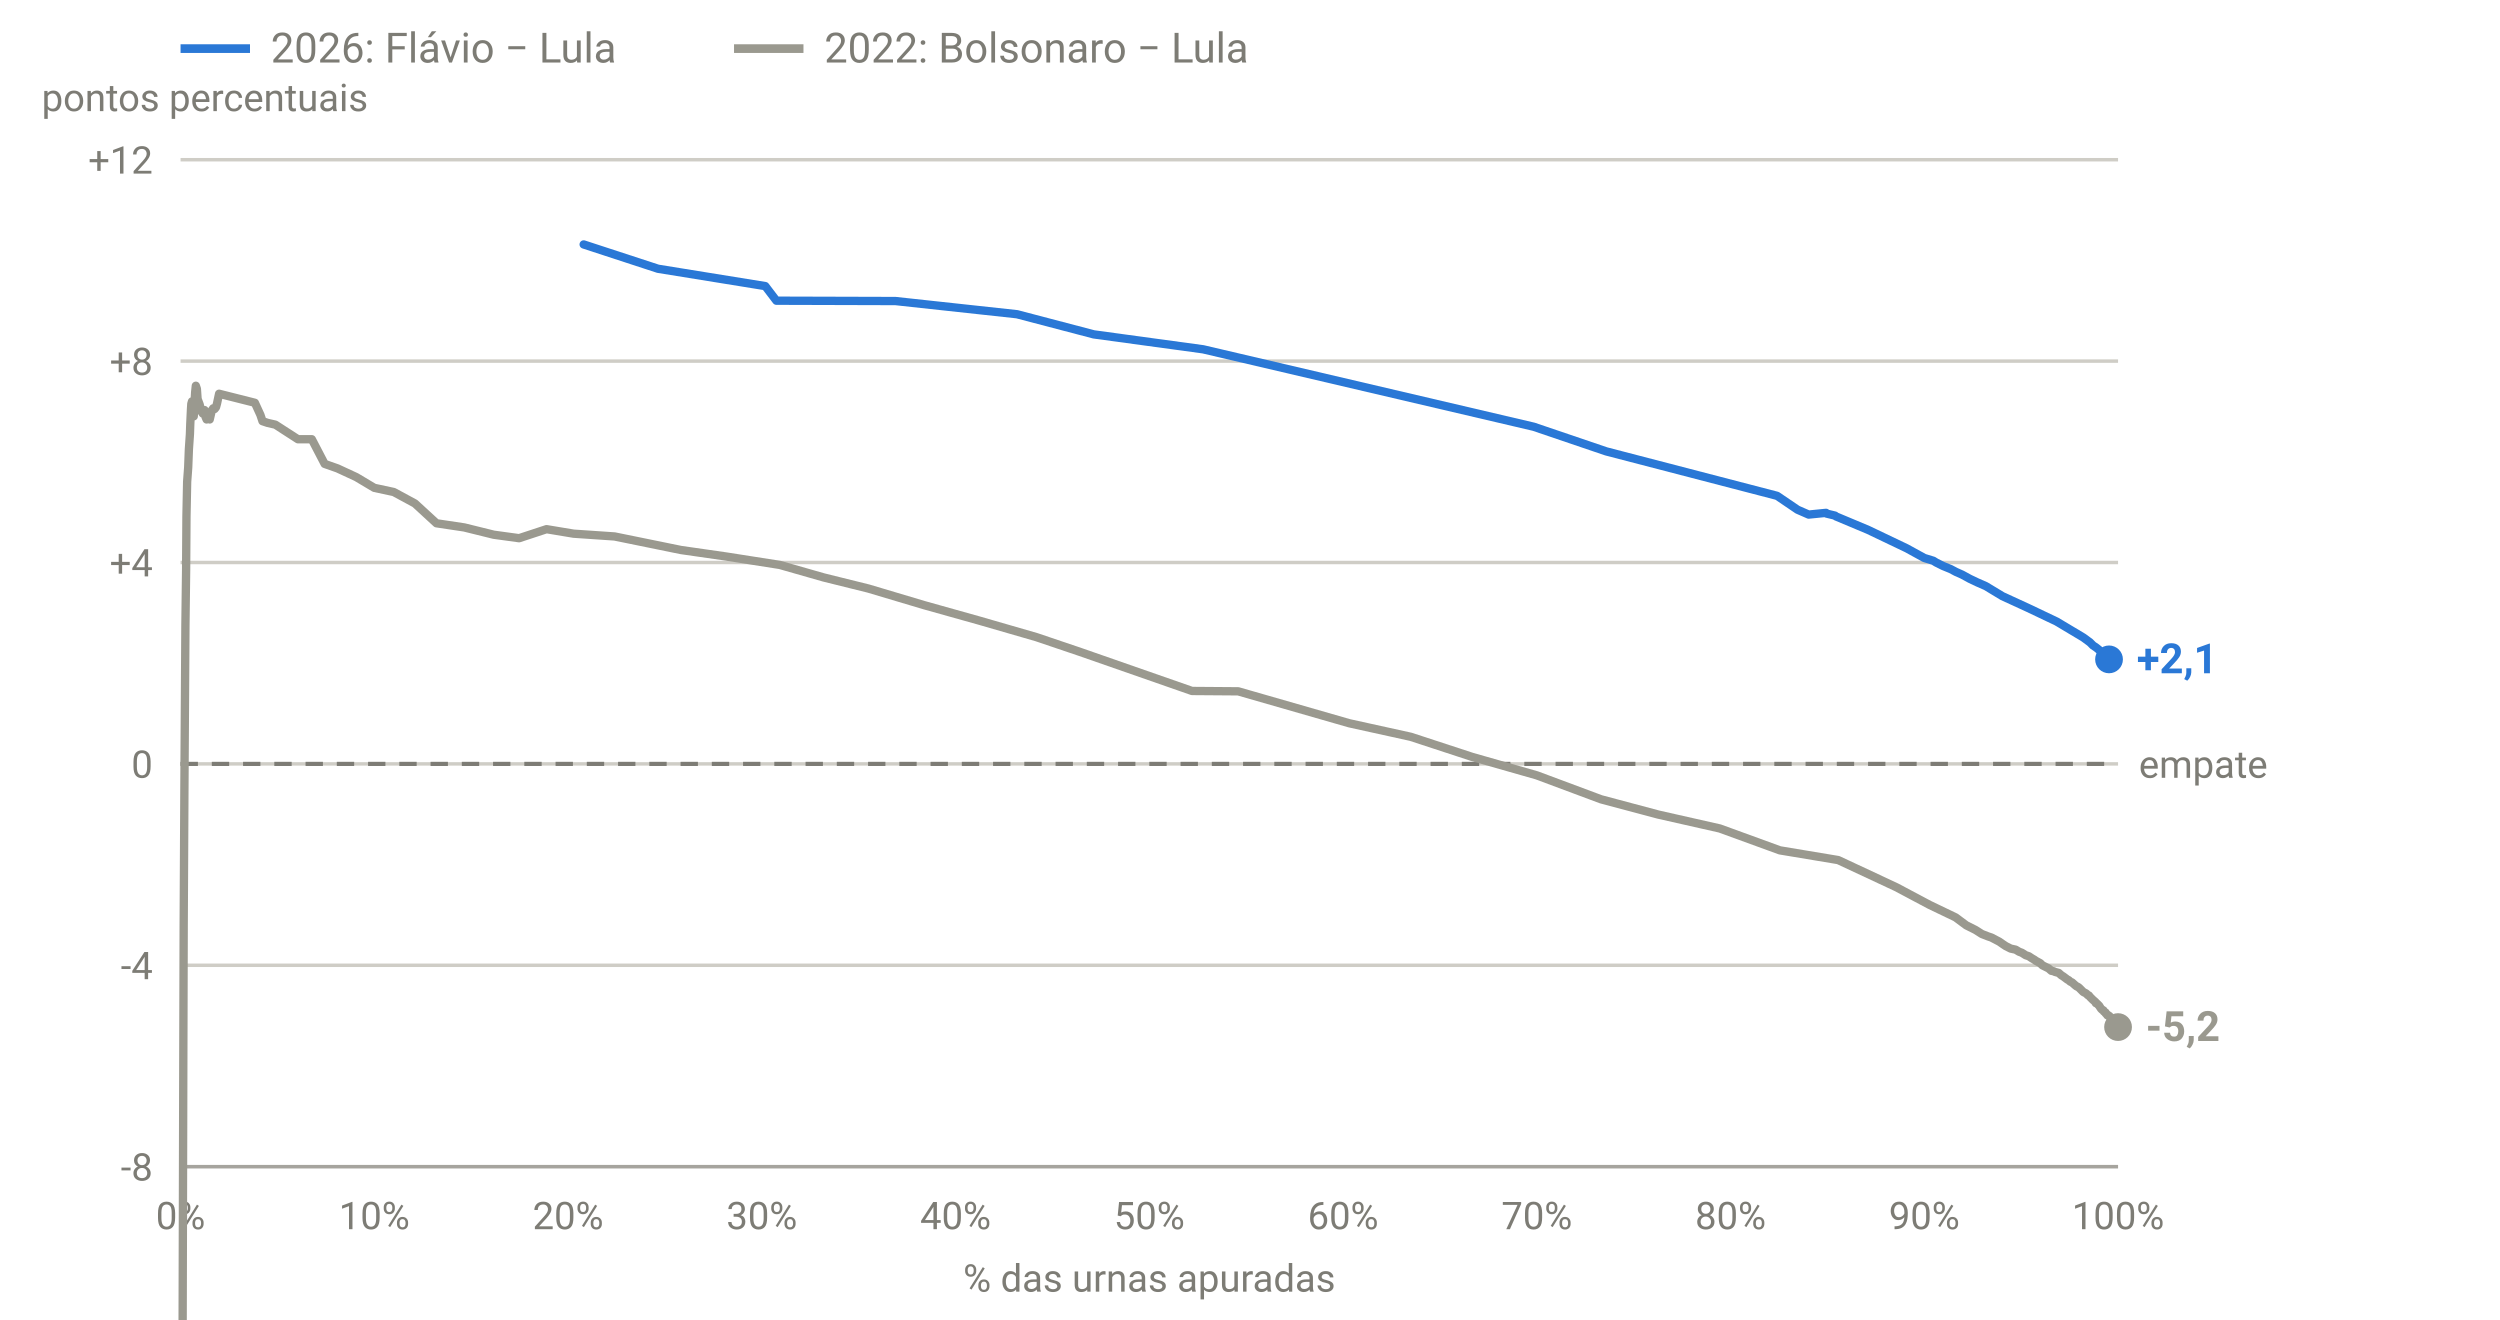
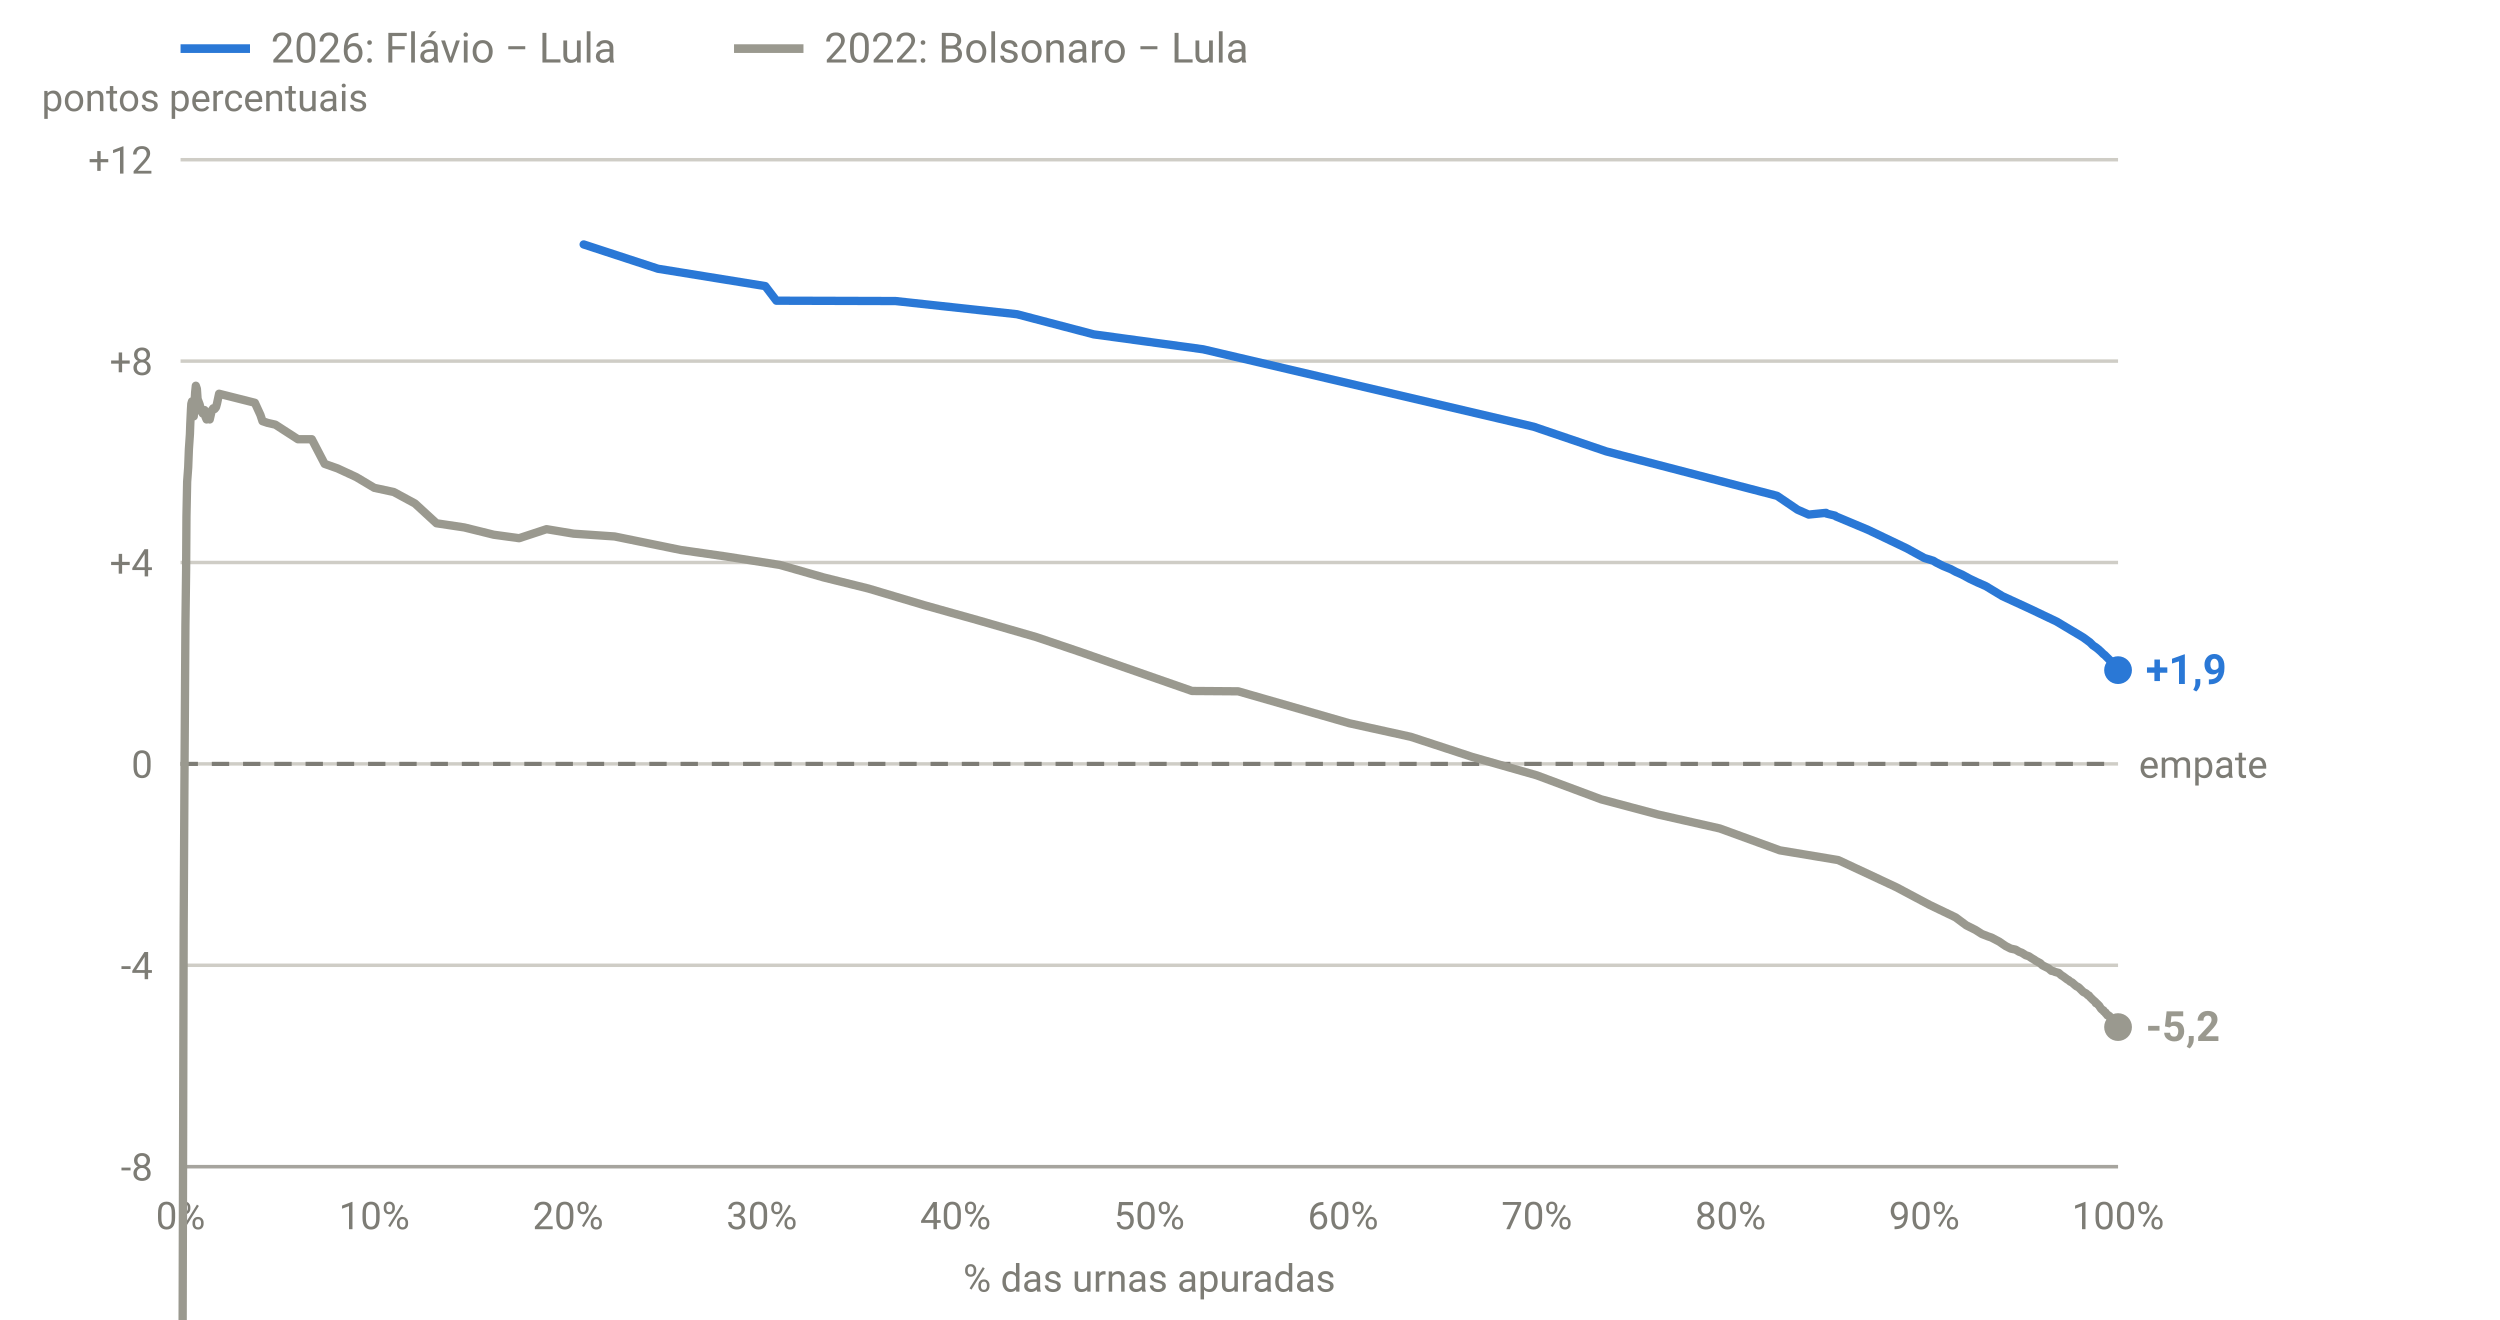
<svg xmlns="http://www.w3.org/2000/svg" viewBox="0 0 720 380" width="720" height="380" role="img" aria-label="Diferença (direita − Lula) ao longo da apuração: 2022 x 2026" style="font-family:system-ui,-apple-system,'Segoe UI',Roboto,sans-serif">
  <line x1="52.0" y1="14.0" x2="72.0" y2="14.0" stroke="#2a78d6" stroke-width="2.5" opacity="1" />
  <text x="78.0" y="18.0" font-size="12" fill="#7d7c75" text-anchor="start" font-weight="400">2026: Flávio − Lula</text>
  <line x1="211.4" y1="14.0" x2="231.4" y2="14.0" stroke="#9a998f" stroke-width="2.5" opacity="1" />
  <text x="237.4" y="18.0" font-size="12" fill="#7d7c75" text-anchor="start" font-weight="400">2022: Bolsonaro − Lula</text>
  <line x1="52.0" y1="336.0" x2="610.0" y2="336.0" stroke="#cfcdc6" stroke-width="1" opacity="1" />
  <text x="44.0" y="340.0" font-size="11" fill="#7d7c75" text-anchor="end" font-weight="400">-8</text>
  <line x1="52.0" y1="278.0" x2="610.0" y2="278.0" stroke="#cfcdc6" stroke-width="1" opacity="1" />
  <text x="44.0" y="282.0" font-size="11" fill="#7d7c75" text-anchor="end" font-weight="400">-4</text>
  <line x1="52.0" y1="220.0" x2="610.0" y2="220.0" stroke="#cfcdc6" stroke-width="1" opacity="1" />
  <text x="44.0" y="224.0" font-size="11" fill="#7d7c75" text-anchor="end" font-weight="400">0</text>
  <line x1="52.0" y1="162.0" x2="610.0" y2="162.0" stroke="#cfcdc6" stroke-width="1" opacity="1" />
  <text x="44.0" y="166.0" font-size="11" fill="#7d7c75" text-anchor="end" font-weight="400">+4</text>
  <line x1="52.0" y1="104.0" x2="610.0" y2="104.0" stroke="#cfcdc6" stroke-width="1" opacity="1" />
  <text x="44.0" y="108.0" font-size="11" fill="#7d7c75" text-anchor="end" font-weight="400">+8</text>
  <line x1="52.0" y1="46.0" x2="610.0" y2="46.0" stroke="#cfcdc6" stroke-width="1" opacity="1" />
  <text x="44.0" y="50.0" font-size="11" fill="#7d7c75" text-anchor="end" font-weight="400">+12</text>
  <text x="52.0" y="354.0" font-size="11" fill="#7d7c75" text-anchor="middle" font-weight="400">0%</text>
  <text x="107.8" y="354.0" font-size="11" fill="#7d7c75" text-anchor="middle" font-weight="400">10%</text>
  <text x="163.6" y="354.0" font-size="11" fill="#7d7c75" text-anchor="middle" font-weight="400">20%</text>
  <text x="219.4" y="354.0" font-size="11" fill="#7d7c75" text-anchor="middle" font-weight="400">30%</text>
  <text x="275.2" y="354.0" font-size="11" fill="#7d7c75" text-anchor="middle" font-weight="400">40%</text>
  <text x="331.0" y="354.0" font-size="11" fill="#7d7c75" text-anchor="middle" font-weight="400">50%</text>
  <text x="386.8" y="354.0" font-size="11" fill="#7d7c75" text-anchor="middle" font-weight="400">60%</text>
  <text x="442.6" y="354.0" font-size="11" fill="#7d7c75" text-anchor="middle" font-weight="400">70%</text>
  <text x="498.4" y="354.0" font-size="11" fill="#7d7c75" text-anchor="middle" font-weight="400">80%</text>
  <text x="554.2" y="354.0" font-size="11" fill="#7d7c75" text-anchor="middle" font-weight="400">90%</text>
  <text x="610.0" y="354.0" font-size="11" fill="#7d7c75" text-anchor="middle" font-weight="400">100%</text>
  <line x1="52.0" y1="336.0" x2="610.0" y2="336.0" stroke="#7d7c75" stroke-width="1" opacity="0.5" />
  <line x1="52.0" y1="220.0" x2="610.0" y2="220.0" stroke="#7d7c75" stroke-width="1.2" opacity="1" stroke-dasharray="5 4" />
  <text x="616.0" y="224.0" font-size="11" fill="#7d7c75" text-anchor="start" font-weight="400">empate</text>
-   <polyline points="168.1,70.4 189.5,77.4 220.4,82.4 223.6,86.6 257.9,86.7 292.9,90.5 315.0,96.3 346.5,100.6 441.7,122.9 462.6,130.0 511.8,142.8 517.7,146.8 520.9,148.2 525.9,147.7 526.0,147.9 528.5,148.5 528.7,148.7 538.0,152.6 549.1,157.9 554.2,160.7 556.8,161.5 557.6,162.0 559.6,163.0 561.8,163.9 563.3,164.7 565.1,165.5 567.3,166.7 569.4,167.7 571.9,168.8 576.7,171.7 584.1,175.1 592.3,179.0 600.0,183.6 601.9,185.0 602.8,185.9 603.7,186.5 604.2,186.9 605.0,187.6 605.4,188.0 605.8,188.4 606.1,188.6 606.5,189.0 606.8,189.3 607.1,189.6 607.4,189.9" fill="none" stroke="#2a78d6" stroke-width="2.4" stroke-linejoin="round" stroke-linecap="round" />
-   <circle cx="607.4" cy="189.9" r="4" fill="#2a78d6" />
+   <polyline points="168.1,70.4 189.5,77.4 220.4,82.4 223.6,86.6 257.9,86.7 292.9,90.5 315.0,96.3 346.5,100.6 441.7,122.9 462.6,130.0 511.8,142.8 517.7,146.8 520.9,148.2 525.9,147.7 526.0,147.9 528.5,148.5 528.7,148.7 538.0,152.6 549.1,157.9 554.2,160.7 556.8,161.5 557.6,162.0 559.6,163.0 561.8,163.9 563.3,164.7 565.1,165.5 567.3,166.7 569.4,167.7 571.9,168.8 576.7,171.7 584.1,175.1 592.3,179.0 600.0,183.6 601.9,185.0 602.8,185.9 603.7,186.5 604.2,186.9 605.0,187.6 605.4,188.0 605.8,188.4 606.1,188.6 606.5,189.0 606.8,189.3 607.1,189.6 607.4,189.9 607.7,190.2 607.9,190.4 608.2,190.7 608.3,190.9 608.6,191.1 608.7,191.3 608.8,191.4 609.1,191.7 609.2,191.8 609.2,191.9 609.3,192.0 609.4,192.0 609.4,192.2 609.5,192.2 609.5,192.3 609.6,192.3 609.6,192.4 609.7,192.5 609.7,192.5 609.7,192.6 609.8,192.6 609.8,192.6 609.8,192.7 609.9,192.7 609.9,192.7 609.9,192.8 609.9,192.8 609.9,192.8 609.9,192.9 609.9,192.9 609.9,192.9 610.0,192.9 610.0,192.9 610.0,192.9 610.0,192.9 610.0,192.9 610.0,192.9 610.0,192.9 610.0,192.9 610.0,192.9 610.0,192.9 610.0,192.9 610.0,192.9 610.0,193.0" fill="none" stroke="#2a78d6" stroke-width="2.4" stroke-linejoin="round" stroke-linecap="round" />
+   <circle cx="610.0" cy="193.0" r="4" fill="#2a78d6" />
  <polyline points="52.5,429.5 52.5,428.5 52.5,415.5 52.6,380.7 52.8,302.5 52.9,266.8 53.1,228.4 53.4,180.1 53.6,164.2 53.7,148.7 53.9,138.7 54.1,136.0 54.2,134.6 54.4,129.4 54.7,125.0 54.8,122.1 55.0,117.9 55.1,116.3 55.3,115.6 55.5,115.7 55.6,118.2 55.8,119.9 56.2,113.0 56.4,111.1 56.7,112.0 56.9,114.9 57.2,115.7 57.5,116.5 58.0,118.5 58.4,119.1 58.6,118.5 58.9,118.1 59.2,120.1 59.5,120.8 59.8,120.5 60.4,120.8 61.0,118.2 61.4,117.6 61.8,117.8 62.2,117.3 62.5,116.2 63.1,113.4 63.1,113.4 73.4,116.0 75.0,119.5 75.6,121.3 77.1,121.8 79.3,122.3 85.8,126.5 89.8,126.5 93.5,133.6 97.2,134.9 102.6,137.4 107.8,140.5 113.4,141.7 119.5,145.0 125.7,150.7 133.7,151.9 142.2,154.0 149.5,155.0 157.4,152.4 165.2,153.7 177.0,154.5 186.8,156.5 196.1,158.4 209.3,160.3 224.6,162.7 237.2,166.3 250.1,169.5 266.2,174.3 281.9,178.7 298.5,183.5 311.2,187.8 343.3,199.0 356.6,199.1 388.6,208.3 406.3,212.2 424.0,218.0 442.6,223.3 461.1,230.2 477.6,234.6 495.3,238.6 512.6,244.9 529.4,247.7 546.1,255.5 555.7,260.6 563.2,264.2 566.3,266.5 568.9,267.8 570.8,269.0 572.6,269.7 573.5,270.0 575.8,271.2 576.8,271.9 577.7,272.5 579.1,273.2 580.5,273.5 581.5,274.1 582.3,274.4 583.4,275.1 584.3,275.4 585.2,276.0 585.9,276.4 586.3,276.7 587.6,277.4 588.2,278.0 588.8,278.3 590.0,278.9 590.8,279.6 591.4,279.7 591.8,279.9 592.9,280.2 593.7,280.9 594.2,281.2 595.0,281.8 595.4,282.1 595.8,282.3 596.1,282.6 596.4,282.8 596.7,282.9 597.6,283.7 598.1,284.1 598.4,284.2 598.8,284.5 599.1,284.8 599.8,285.5 600.0,285.7 600.8,286.1 601.3,286.6 601.6,286.7 601.9,287.1 602.7,287.9 603.5,288.6 603.6,288.9 603.9,289.0 604.1,289.2 604.2,289.3 604.4,289.5 604.5,289.6 604.6,289.7 604.7,289.9 605.1,290.5 605.4,290.8 605.5,290.8 605.7,291.0 605.8,291.0 605.9,291.3 606.0,291.3 606.3,291.6 606.4,291.6 606.4,291.8 606.5,291.9 606.7,292.1 606.8,292.1 606.9,292.2 606.9,292.4 607.0,292.4 607.1,292.4 607.2,292.4 607.4,292.6 607.4,292.6 607.5,292.6 607.6,292.9 607.7,292.9 607.8,292.9 607.8,293.1 607.9,293.2 607.9,293.2 607.9,293.2 608.0,293.4 608.0,293.4 608.0,293.4 608.0,293.5 608.2,293.5 608.2,293.5 608.2,293.7 608.3,293.7 608.3,293.8 608.4,293.8 608.4,293.8 608.4,293.8 608.4,294.0 608.5,294.0 608.5,294.0 608.6,294.0 608.6,294.1 608.6,294.1 608.7,294.2 608.7,294.2 608.7,294.2 608.8,294.2 608.8,294.2 608.8,294.2 608.9,294.5 608.9,294.5 608.9,294.5 608.9,294.5 608.9,294.5 609.0,294.5 609.1,294.5 609.1,294.8 609.1,294.8 609.1,294.8 609.2,294.8 609.2,294.8 609.2,294.8 609.2,294.8 609.2,294.8 609.3,295.0 609.3,295.0 609.3,295.0 609.3,295.1 609.3,295.1 609.4,295.1 609.4,295.1 609.4,295.1 609.4,295.1 609.4,295.1 609.4,295.1 609.4,295.1 609.4,295.1 609.4,295.3 609.5,295.3 609.5,295.3 609.5,295.3 609.5,295.3 609.5,295.3 609.5,295.3 609.6,295.4 609.6,295.4 609.6,295.4 609.6,295.4 609.6,295.4 609.6,295.4 609.6,295.4 609.6,295.4 609.7,295.4 609.7,295.5 609.7,295.5 609.7,295.5 609.7,295.5 609.7,295.5 609.7,295.5 609.7,295.5 609.7,295.5 609.7,295.5 609.7,295.5 609.7,295.5 609.7,295.5 609.7,295.5 609.8,295.5 609.8,295.5 609.8,295.5 609.8,295.5 609.8,295.5 609.8,295.7 609.8,295.7 609.8,295.7 609.8,295.7 609.8,295.7 609.8,295.7 609.8,295.7 609.8,295.7 609.9,295.8 609.9,295.8 609.9,295.8 609.9,295.8 609.9,295.8 609.9,295.8 609.9,295.8 609.9,295.8 609.9,295.8 609.9,295.8 609.9,295.8 609.9,295.8 609.9,295.8 609.9,295.8 609.9,295.8 609.9,295.8 609.9,295.8 609.9,295.8 609.9,295.8 609.9,295.8 609.9,295.8 609.9,295.8 609.9,295.8 609.9,295.8 609.9,295.8 609.9,295.8 609.9,295.8 609.9,295.8 609.9,295.8 609.9,295.8 609.9,295.8 609.9,295.8 609.9,295.8 609.9,295.8 609.9,295.8 609.9,295.8 609.9,295.8 609.9,295.8 609.9,295.8 609.9,295.8 609.9,295.8 609.9,295.8 609.9,295.8 609.9,295.8 609.9,295.8 609.9,295.8 609.9,295.8 609.9,295.8 609.9,295.8 609.9,295.8 609.9,295.8 609.9,295.8 609.9,295.8 610.0,295.8" fill="none" stroke="#9a998f" stroke-width="2.4" stroke-linejoin="round" stroke-linecap="round" />
  <circle cx="610.0" cy="295.8" r="4" fill="#9a998f" />
-   <text x="615.4" y="193.9" font-size="12" fill="#2a78d6" text-anchor="start" font-weight="700">+2,1</text>
+   <text x="618.0" y="197.0" font-size="12" fill="#2a78d6" text-anchor="start" font-weight="700">+1,9</text>
  <text x="618.0" y="299.8" font-size="12" fill="#9a998f" text-anchor="start" font-weight="700">-5,2</text>
  <text x="331.0" y="372.0" font-size="11" fill="#7d7c75" text-anchor="middle" font-weight="400">% das urnas apuradas</text>
  <text x="12.0" y="32.0" font-size="11" fill="#7d7c75" text-anchor="start" font-weight="400">pontos percentuais</text>
</svg>
